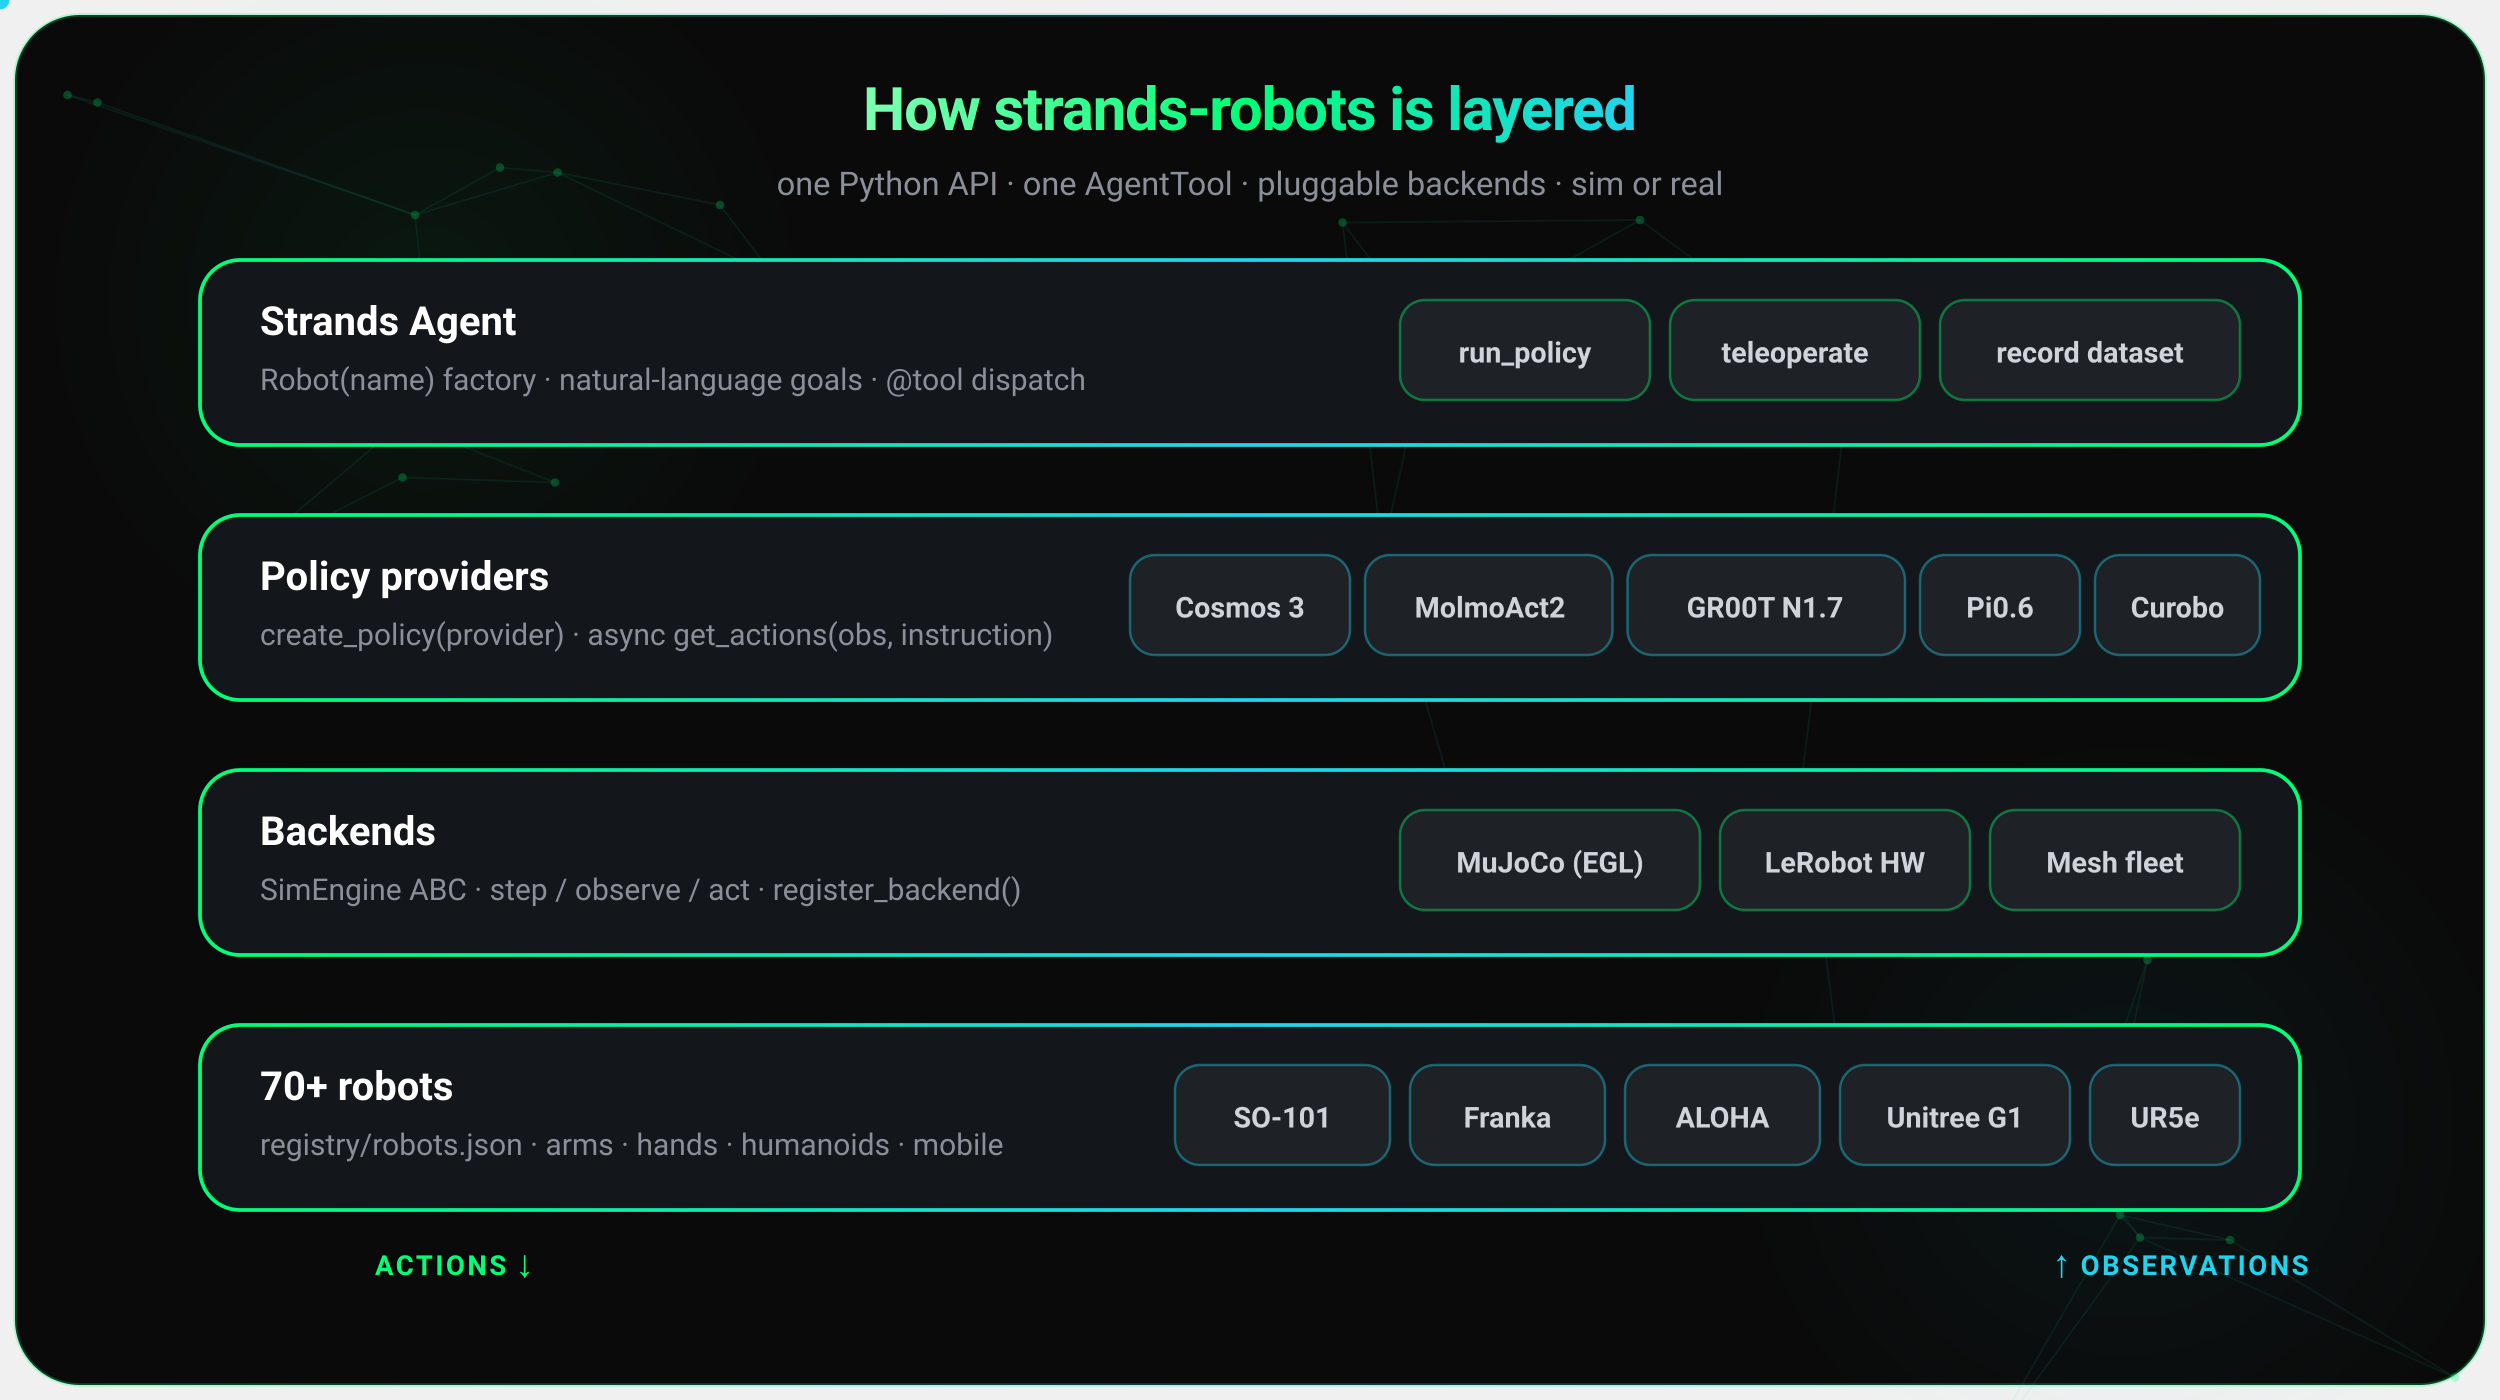
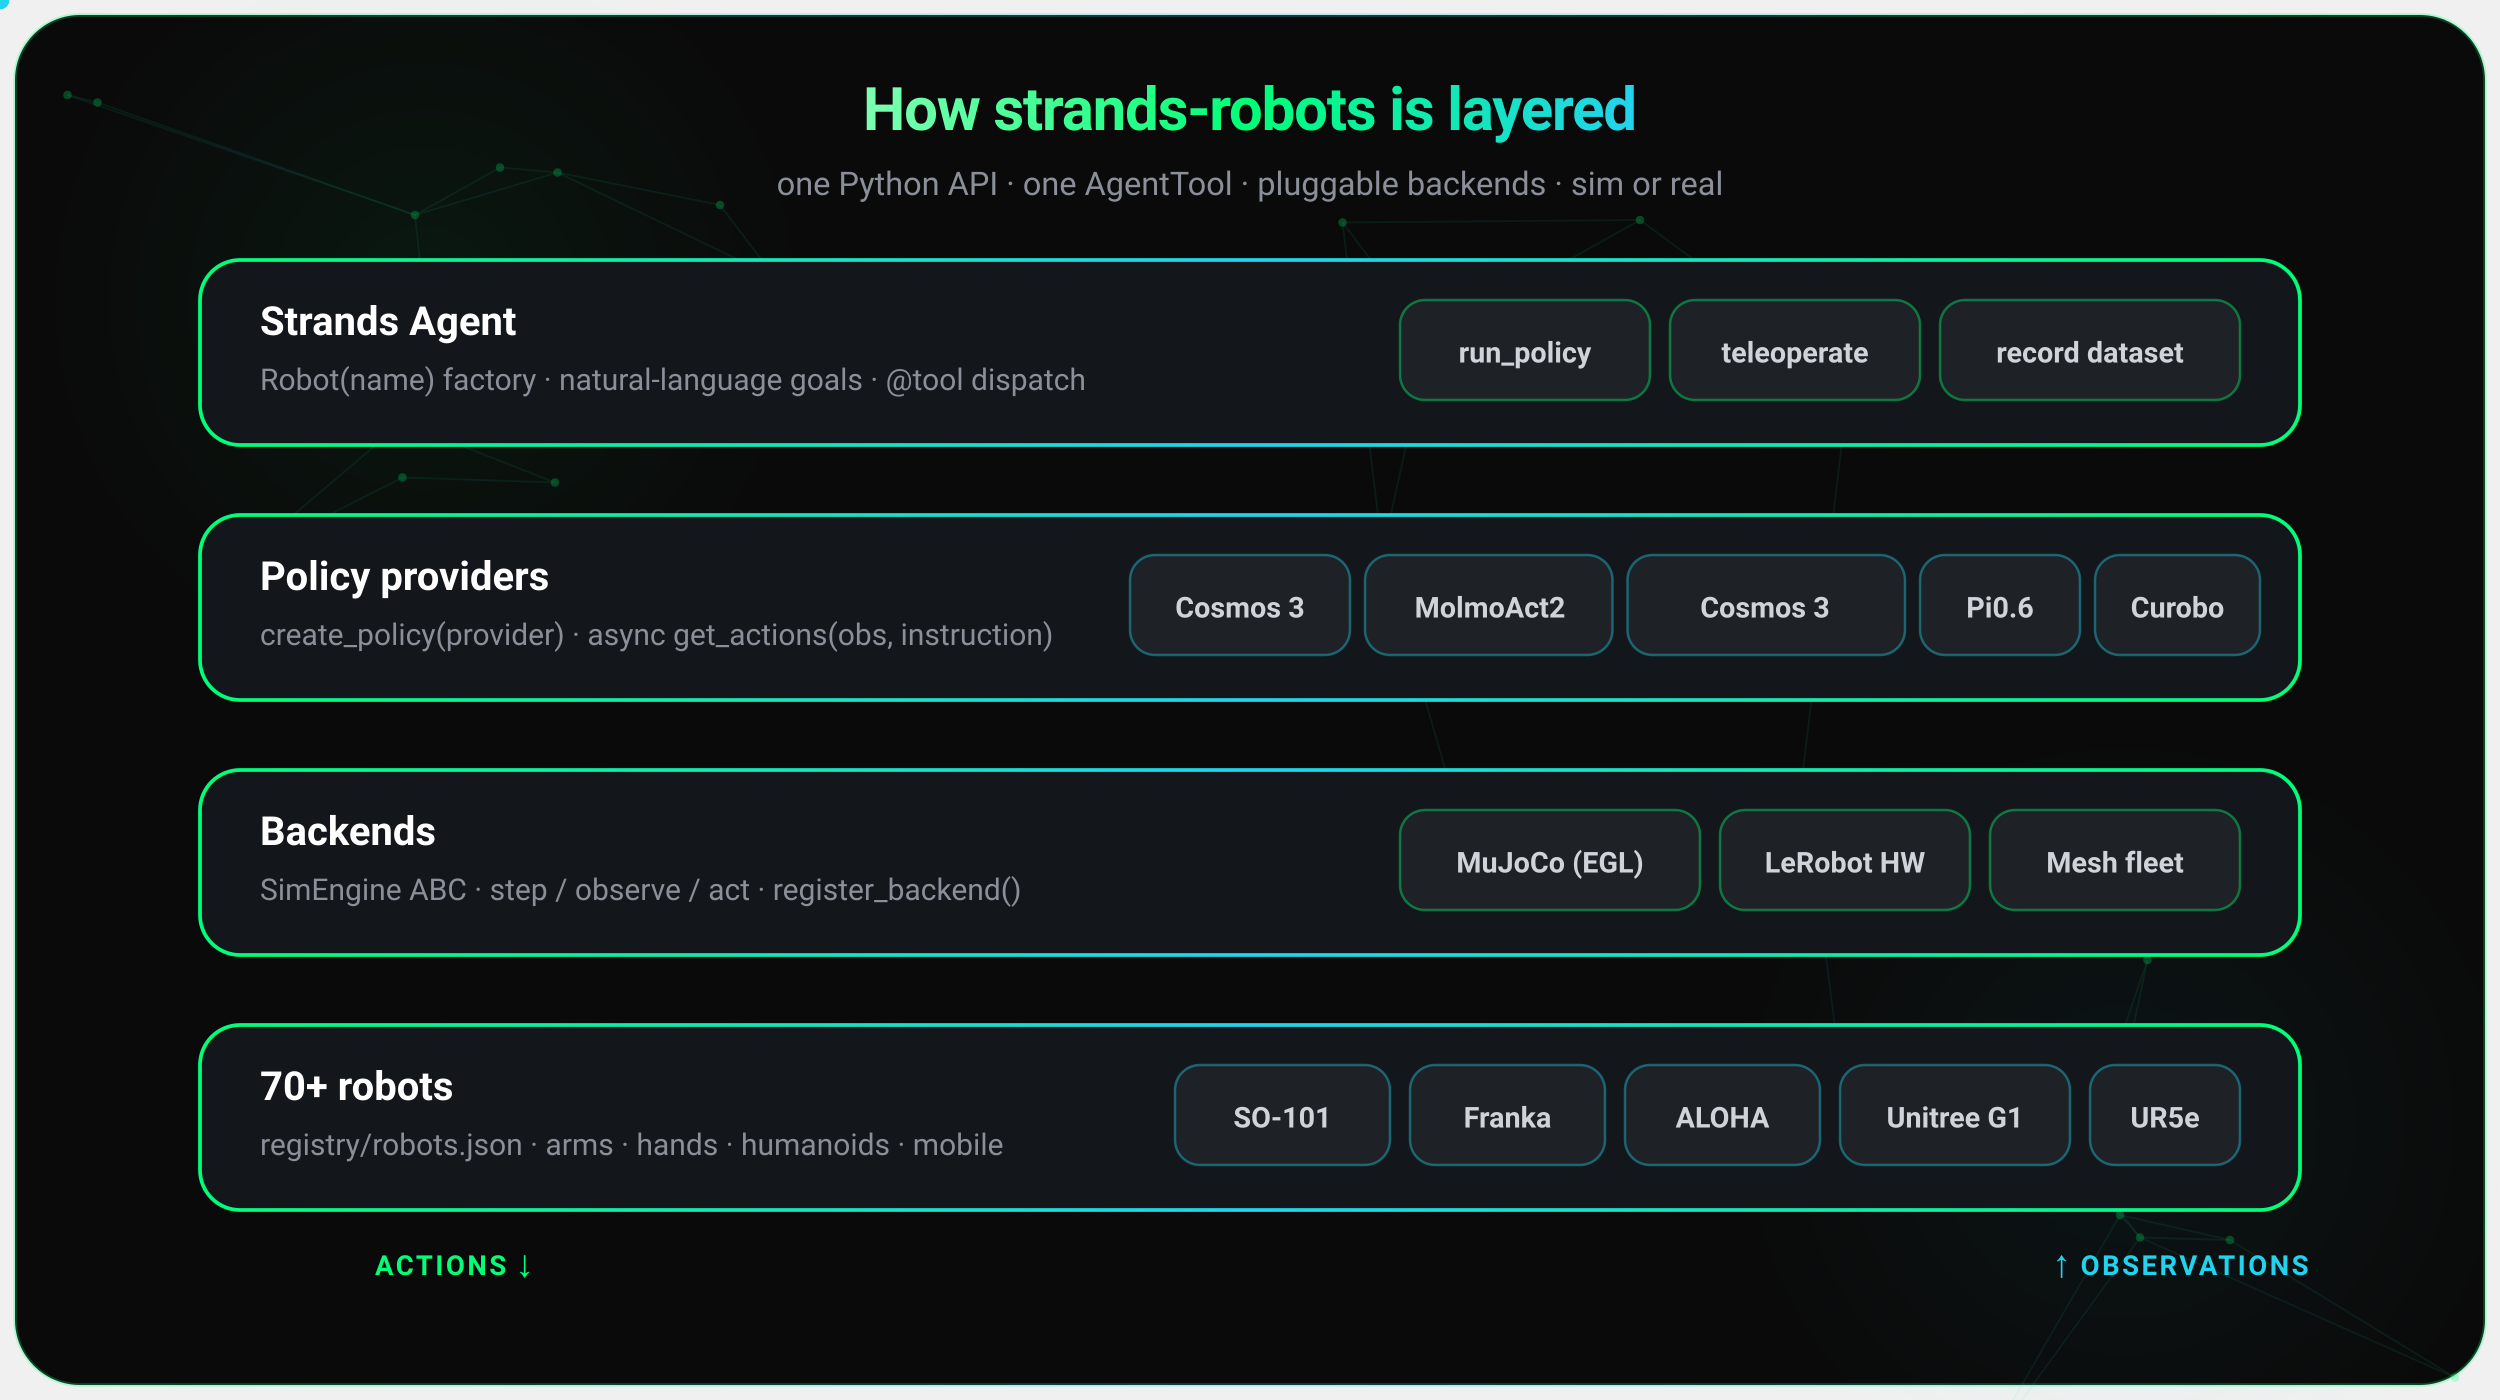
<svg xmlns="http://www.w3.org/2000/svg" viewBox="0 0 1000 560" width="1000" height="560" font-family="-apple-system, BlinkMacSystemFont, 'Segoe UI', Roboto, Helvetica, Arial, sans-serif">
  <defs>
    <linearGradient id="ax" x1="0" y1="0" x2="1" y2="0">
      <stop offset="0" stop-color="#00FF77" />
      <stop offset="0.5" stop-color="#22D3EE" />
      <stop offset="1" stop-color="#00FF77" />
      <animateTransform attributeName="gradientTransform" type="translate" values="-0.3 0; 0.3 0; -0.3 0" dur="8s" repeatCount="indefinite" />
    </linearGradient>
    <linearGradient id="axTitle" x1="0" y1="0" x2="1" y2="0">
      <stop offset="0" stop-color="#7CFFB0" />
      <stop offset="0.5" stop-color="#00FF77" />
      <stop offset="1" stop-color="#22D3EE" />
      <animateTransform attributeName="gradientTransform" type="translate" values="-0.4 0; 0.4 0; -0.4 0" dur="9s" repeatCount="indefinite" />
    </linearGradient>
    <radialGradient id="glowG" cx="0.5" cy="0.5" r="0.5">
      <stop offset="0" stop-color="#00FF77" stop-opacity="0.5" />
      <stop offset="1" stop-color="#00FF77" stop-opacity="0" />
    </radialGradient>
    <radialGradient id="glowC" cx="0.5" cy="0.5" r="0.5">
      <stop offset="0" stop-color="#22D3EE" stop-opacity="0.5" />
      <stop offset="1" stop-color="#22D3EE" stop-opacity="0" />
    </radialGradient>
  </defs>
  <rect x="6" y="6" width="988" height="548" rx="26" fill="#0a0a0a" />
  <rect x="6" y="6" width="988" height="548" rx="26" fill="none" stroke="url(#ax)" stroke-opacity="0.25" stroke-width="1.5" />
  <g opacity="0.5">
    <circle cx="170" cy="120" r="150" fill="url(#glowG)" opacity="0.22">
      <animateTransform attributeName="transform" type="translate" values="0 0; 38 28; 0 0" dur="22s" repeatCount="indefinite" />
    </circle>
    <circle cx="850" cy="450" r="155" fill="url(#glowC)" opacity="0.20">
      <animateTransform attributeName="transform" type="translate" values="0 0; -38 -30; 0 0" dur="26s" repeatCount="indefinite" />
    </circle>
    <line x1="200" y1="67" x2="166" y2="86" stroke="url(#ax)" stroke-width="0.7" stroke-opacity="0.16">
      <animate attributeName="stroke-opacity" values="0.04;0.28;0.04" dur="6s" begin="0.0s" repeatCount="indefinite" />
    </line>
    <line x1="200" y1="67" x2="223" y2="69" stroke="url(#ax)" stroke-width="0.7" stroke-opacity="0.16">
      <animate attributeName="stroke-opacity" values="0.04;0.28;0.04" dur="7s" begin="0.6s" repeatCount="indefinite" />
    </line>
    <line x1="39" y1="41" x2="27" y2="38" stroke="url(#ax)" stroke-width="0.7" stroke-opacity="0.16">
      <animate attributeName="stroke-opacity" values="0.04;0.28;0.04" dur="8s" begin="1.2s" repeatCount="indefinite" />
    </line>
    <line x1="39" y1="41" x2="166" y2="86" stroke="url(#ax)" stroke-width="0.7" stroke-opacity="0.16">
      <animate attributeName="stroke-opacity" values="0.04;0.28;0.04" dur="9s" begin="1.8s" repeatCount="indefinite" />
    </line>
    <line x1="161" y1="191" x2="96" y2="224" stroke="url(#ax)" stroke-width="0.7" stroke-opacity="0.16">
      <animate attributeName="stroke-opacity" values="0.04;0.28;0.04" dur="10s" begin="2.4s" repeatCount="indefinite" />
    </line>
    <line x1="161" y1="191" x2="222" y2="193" stroke="url(#ax)" stroke-width="0.7" stroke-opacity="0.16">
      <animate attributeName="stroke-opacity" values="0.04;0.28;0.04" dur="11s" begin="0.0s" repeatCount="indefinite" />
    </line>
    <line x1="161" y1="191" x2="161" y2="169" stroke="url(#ax)" stroke-width="0.7" stroke-opacity="0.16">
      <animate attributeName="stroke-opacity" values="0.04;0.28;0.04" dur="12s" begin="0.6s" repeatCount="indefinite" />
    </line>
    <line x1="27" y1="38" x2="166" y2="86" stroke="url(#ax)" stroke-width="0.7" stroke-opacity="0.16">
      <animate attributeName="stroke-opacity" values="0.04;0.28;0.04" dur="6s" begin="1.2s" repeatCount="indefinite" />
    </line>
    <line x1="169" y1="114" x2="166" y2="86" stroke="url(#ax)" stroke-width="0.7" stroke-opacity="0.16">
      <animate attributeName="stroke-opacity" values="0.04;0.28;0.04" dur="7s" begin="1.8s" repeatCount="indefinite" />
    </line>
    <line x1="169" y1="114" x2="161" y2="169" stroke="url(#ax)" stroke-width="0.7" stroke-opacity="0.16">
      <animate attributeName="stroke-opacity" values="0.04;0.28;0.04" dur="8s" begin="2.4s" repeatCount="indefinite" />
    </line>
    <line x1="96" y1="224" x2="161" y2="169" stroke="url(#ax)" stroke-width="0.7" stroke-opacity="0.16">
      <animate attributeName="stroke-opacity" values="0.04;0.28;0.04" dur="9s" begin="0.0s" repeatCount="indefinite" />
    </line>
    <line x1="166" y1="86" x2="223" y2="69" stroke="url(#ax)" stroke-width="0.7" stroke-opacity="0.16">
      <animate attributeName="stroke-opacity" values="0.04;0.28;0.04" dur="10s" begin="0.6s" repeatCount="indefinite" />
    </line>
    <line x1="223" y1="69" x2="288" y2="82" stroke="url(#ax)" stroke-width="0.7" stroke-opacity="0.16">
      <animate attributeName="stroke-opacity" values="0.04;0.28;0.04" dur="11s" begin="1.2s" repeatCount="indefinite" />
    </line>
    <line x1="223" y1="69" x2="310" y2="111" stroke="url(#ax)" stroke-width="0.7" stroke-opacity="0.16">
      <animate attributeName="stroke-opacity" values="0.04;0.28;0.04" dur="12s" begin="1.8s" repeatCount="indefinite" />
    </line>
    <line x1="288" y1="82" x2="310" y2="111" stroke="url(#ax)" stroke-width="0.7" stroke-opacity="0.16">
      <animate attributeName="stroke-opacity" values="0.04;0.28;0.04" dur="6s" begin="2.4s" repeatCount="indefinite" />
    </line>
    <line x1="982" y1="551" x2="892" y2="496" stroke="url(#ax)" stroke-width="0.7" stroke-opacity="0.16">
      <animate attributeName="stroke-opacity" values="0.04;0.28;0.04" dur="7s" begin="0.0s" repeatCount="indefinite" />
    </line>
    <line x1="982" y1="551" x2="856" y2="495" stroke="url(#ax)" stroke-width="0.7" stroke-opacity="0.16">
      <animate attributeName="stroke-opacity" values="0.04;0.28;0.04" dur="8s" begin="0.6s" repeatCount="indefinite" />
    </line>
    <line x1="828" y1="474" x2="840" y2="474" stroke="url(#ax)" stroke-width="0.7" stroke-opacity="0.16">
      <animate attributeName="stroke-opacity" values="0.04;0.28;0.04" dur="9s" begin="1.2s" repeatCount="indefinite" />
    </line>
    <line x1="828" y1="474" x2="859" y2="384" stroke="url(#ax)" stroke-width="0.7" stroke-opacity="0.16">
      <animate attributeName="stroke-opacity" values="0.04;0.28;0.04" dur="10s" begin="1.8s" repeatCount="indefinite" />
    </line>
    <line x1="828" y1="474" x2="741" y2="465" stroke="url(#ax)" stroke-width="0.7" stroke-opacity="0.16">
      <animate attributeName="stroke-opacity" values="0.04;0.28;0.04" dur="11s" begin="2.4s" repeatCount="indefinite" />
    </line>
    <line x1="828" y1="474" x2="848" y2="486" stroke="url(#ax)" stroke-width="0.7" stroke-opacity="0.16">
      <animate attributeName="stroke-opacity" values="0.04;0.28;0.04" dur="12s" begin="0.0s" repeatCount="indefinite" />
    </line>
    <line x1="840" y1="474" x2="859" y2="384" stroke="url(#ax)" stroke-width="0.7" stroke-opacity="0.16">
      <animate attributeName="stroke-opacity" values="0.04;0.28;0.04" dur="6s" begin="0.6s" repeatCount="indefinite" />
    </line>
    <line x1="840" y1="474" x2="741" y2="465" stroke="url(#ax)" stroke-width="0.7" stroke-opacity="0.16">
      <animate attributeName="stroke-opacity" values="0.04;0.28;0.04" dur="7s" begin="1.2s" repeatCount="indefinite" />
    </line>
    <line x1="840" y1="474" x2="856" y2="495" stroke="url(#ax)" stroke-width="0.7" stroke-opacity="0.16">
      <animate attributeName="stroke-opacity" values="0.04;0.28;0.04" dur="8s" begin="1.8s" repeatCount="indefinite" />
    </line>
    <line x1="840" y1="474" x2="848" y2="486" stroke="url(#ax)" stroke-width="0.7" stroke-opacity="0.16">
      <animate attributeName="stroke-opacity" values="0.04;0.28;0.04" dur="9s" begin="2.4s" repeatCount="indefinite" />
    </line>
    <line x1="892" y1="496" x2="856" y2="495" stroke="url(#ax)" stroke-width="0.7" stroke-opacity="0.16">
      <animate attributeName="stroke-opacity" values="0.04;0.28;0.04" dur="10s" begin="0.0s" repeatCount="indefinite" />
    </line>
    <line x1="892" y1="496" x2="848" y2="486" stroke="url(#ax)" stroke-width="0.7" stroke-opacity="0.16">
      <animate attributeName="stroke-opacity" values="0.04;0.28;0.04" dur="11s" begin="0.6s" repeatCount="indefinite" />
    </line>
    <line x1="741" y1="465" x2="721" y2="310" stroke="url(#ax)" stroke-width="0.7" stroke-opacity="0.16">
      <animate attributeName="stroke-opacity" values="0.04;0.28;0.04" dur="12s" begin="1.2s" repeatCount="indefinite" />
    </line>
    <line x1="856" y1="495" x2="848" y2="486" stroke="url(#ax)" stroke-width="0.7" stroke-opacity="0.16">
      <animate attributeName="stroke-opacity" values="0.04;0.28;0.04" dur="6s" begin="1.8s" repeatCount="indefinite" />
    </line>
    <line x1="856" y1="495" x2="792" y2="583" stroke="url(#ax)" stroke-width="0.7" stroke-opacity="0.16">
      <animate attributeName="stroke-opacity" values="0.04;0.28;0.04" dur="7s" begin="2.4s" repeatCount="indefinite" />
    </line>
    <line x1="848" y1="486" x2="792" y2="583" stroke="url(#ax)" stroke-width="0.7" stroke-opacity="0.16">
      <animate attributeName="stroke-opacity" values="0.04;0.28;0.04" dur="8s" begin="0.0s" repeatCount="indefinite" />
    </line>
    <line x1="222" y1="193" x2="161" y2="169" stroke="url(#ax)" stroke-width="0.7" stroke-opacity="0.16">
      <animate attributeName="stroke-opacity" values="0.04;0.28;0.04" dur="9s" begin="0.6s" repeatCount="indefinite" />
    </line>
    <line x1="740" y1="150" x2="656" y2="88" stroke="url(#ax)" stroke-width="0.7" stroke-opacity="0.16">
      <animate attributeName="stroke-opacity" values="0.04;0.28;0.04" dur="10s" begin="1.2s" repeatCount="indefinite" />
    </line>
    <line x1="740" y1="150" x2="721" y2="310" stroke="url(#ax)" stroke-width="0.7" stroke-opacity="0.16">
      <animate attributeName="stroke-opacity" values="0.04;0.28;0.04" dur="11s" begin="1.8s" repeatCount="indefinite" />
    </line>
    <line x1="597" y1="373" x2="553" y2="221" stroke="url(#ax)" stroke-width="0.7" stroke-opacity="0.16">
      <animate attributeName="stroke-opacity" values="0.04;0.28;0.04" dur="12s" begin="2.4s" repeatCount="indefinite" />
    </line>
    <line x1="597" y1="373" x2="721" y2="310" stroke="url(#ax)" stroke-width="0.7" stroke-opacity="0.16">
      <animate attributeName="stroke-opacity" values="0.04;0.28;0.04" dur="6s" begin="0.0s" repeatCount="indefinite" />
    </line>
    <line x1="656" y1="88" x2="572" y2="135" stroke="url(#ax)" stroke-width="0.7" stroke-opacity="0.16">
      <animate attributeName="stroke-opacity" values="0.04;0.28;0.04" dur="7s" begin="0.6s" repeatCount="indefinite" />
    </line>
    <line x1="656" y1="88" x2="537" y2="89" stroke="url(#ax)" stroke-width="0.7" stroke-opacity="0.16">
      <animate attributeName="stroke-opacity" values="0.04;0.28;0.04" dur="8s" begin="1.2s" repeatCount="indefinite" />
    </line>
    <line x1="553" y1="221" x2="572" y2="135" stroke="url(#ax)" stroke-width="0.7" stroke-opacity="0.16">
      <animate attributeName="stroke-opacity" values="0.04;0.28;0.04" dur="9s" begin="1.8s" repeatCount="indefinite" />
    </line>
    <line x1="553" y1="221" x2="537" y2="89" stroke="url(#ax)" stroke-width="0.7" stroke-opacity="0.16">
      <animate attributeName="stroke-opacity" values="0.04;0.28;0.04" dur="10s" begin="2.4s" repeatCount="indefinite" />
    </line>
    <line x1="572" y1="135" x2="537" y2="89" stroke="url(#ax)" stroke-width="0.7" stroke-opacity="0.16">
      <animate attributeName="stroke-opacity" values="0.04;0.28;0.04" dur="11s" begin="0.0s" repeatCount="indefinite" />
    </line>
    <circle cx="200" cy="67" r="1.7" fill="#00FF77" opacity="0.5">
      <animate attributeName="opacity" values="0.12;0.6;0.12" dur="6s" begin="0.0s" repeatCount="indefinite" />
    </circle>
    <circle cx="39" cy="41" r="1.7" fill="#00FF77" opacity="0.5">
      <animate attributeName="opacity" values="0.12;0.6;0.12" dur="7s" begin="0.5s" repeatCount="indefinite" />
    </circle>
    <circle cx="161" cy="191" r="1.7" fill="#00FF77" opacity="0.5">
      <animate attributeName="opacity" values="0.12;0.6;0.12" dur="8s" begin="1.0s" repeatCount="indefinite" />
    </circle>
    <circle cx="27" cy="38" r="1.7" fill="#00FF77" opacity="0.5">
      <animate attributeName="opacity" values="0.12;0.6;0.12" dur="9s" begin="1.5s" repeatCount="indefinite" />
    </circle>
    <circle cx="169" cy="114" r="1.7" fill="#00FF77" opacity="0.5">
      <animate attributeName="opacity" values="0.12;0.6;0.12" dur="10s" begin="2.0s" repeatCount="indefinite" />
    </circle>
    <circle cx="96" cy="224" r="1.7" fill="#00FF77" opacity="0.5">
      <animate attributeName="opacity" values="0.12;0.6;0.12" dur="11s" begin="2.5s" repeatCount="indefinite" />
    </circle>
    <circle cx="166" cy="86" r="1.7" fill="#00FF77" opacity="0.5">
      <animate attributeName="opacity" values="0.12;0.6;0.12" dur="12s" begin="0.0s" repeatCount="indefinite" />
    </circle>
    <circle cx="223" cy="69" r="1.7" fill="#00FF77" opacity="0.5">
      <animate attributeName="opacity" values="0.12;0.6;0.12" dur="6s" begin="0.5s" repeatCount="indefinite" />
    </circle>
    <circle cx="288" cy="82" r="1.7" fill="#00FF77" opacity="0.5">
      <animate attributeName="opacity" values="0.12;0.6;0.12" dur="7s" begin="1.0s" repeatCount="indefinite" />
    </circle>
    <circle cx="982" cy="551" r="1.7" fill="#00FF77" opacity="0.5">
      <animate attributeName="opacity" values="0.12;0.6;0.12" dur="8s" begin="1.5s" repeatCount="indefinite" />
    </circle>
    <circle cx="828" cy="474" r="1.7" fill="#00FF77" opacity="0.5">
      <animate attributeName="opacity" values="0.12;0.6;0.12" dur="9s" begin="2.0s" repeatCount="indefinite" />
    </circle>
    <circle cx="840" cy="474" r="1.7" fill="#00FF77" opacity="0.5">
      <animate attributeName="opacity" values="0.12;0.6;0.12" dur="10s" begin="2.5s" repeatCount="indefinite" />
    </circle>
    <circle cx="859" cy="384" r="1.7" fill="#00FF77" opacity="0.5">
      <animate attributeName="opacity" values="0.12;0.6;0.12" dur="11s" begin="0.0s" repeatCount="indefinite" />
    </circle>
    <circle cx="892" cy="496" r="1.7" fill="#00FF77" opacity="0.5">
      <animate attributeName="opacity" values="0.12;0.6;0.12" dur="12s" begin="0.5s" repeatCount="indefinite" />
    </circle>
    <circle cx="741" cy="465" r="1.7" fill="#00FF77" opacity="0.5">
      <animate attributeName="opacity" values="0.12;0.6;0.12" dur="6s" begin="1.0s" repeatCount="indefinite" />
    </circle>
    <circle cx="856" cy="495" r="1.7" fill="#00FF77" opacity="0.5">
      <animate attributeName="opacity" values="0.12;0.6;0.12" dur="7s" begin="1.5s" repeatCount="indefinite" />
    </circle>
    <circle cx="848" cy="486" r="1.7" fill="#00FF77" opacity="0.5">
      <animate attributeName="opacity" values="0.12;0.6;0.12" dur="8s" begin="2.0s" repeatCount="indefinite" />
    </circle>
    <circle cx="792" cy="583" r="1.7" fill="#00FF77" opacity="0.5">
      <animate attributeName="opacity" values="0.12;0.6;0.12" dur="9s" begin="2.5s" repeatCount="indefinite" />
    </circle>
    <circle cx="222" cy="193" r="1.7" fill="#00FF77" opacity="0.5">
      <animate attributeName="opacity" values="0.12;0.6;0.12" dur="10s" begin="0.0s" repeatCount="indefinite" />
    </circle>
    <circle cx="740" cy="150" r="1.7" fill="#00FF77" opacity="0.5">
      <animate attributeName="opacity" values="0.12;0.6;0.12" dur="11s" begin="0.5s" repeatCount="indefinite" />
    </circle>
    <circle cx="161" cy="169" r="1.7" fill="#00FF77" opacity="0.5">
      <animate attributeName="opacity" values="0.12;0.6;0.12" dur="12s" begin="1.0s" repeatCount="indefinite" />
    </circle>
    <circle cx="597" cy="373" r="1.7" fill="#00FF77" opacity="0.5">
      <animate attributeName="opacity" values="0.12;0.6;0.12" dur="6s" begin="1.5s" repeatCount="indefinite" />
    </circle>
    <circle cx="656" cy="88" r="1.7" fill="#00FF77" opacity="0.5">
      <animate attributeName="opacity" values="0.12;0.6;0.12" dur="7s" begin="2.0s" repeatCount="indefinite" />
    </circle>
    <circle cx="310" cy="111" r="1.7" fill="#00FF77" opacity="0.5">
      <animate attributeName="opacity" values="0.12;0.6;0.12" dur="8s" begin="2.5s" repeatCount="indefinite" />
    </circle>
    <circle cx="553" cy="221" r="1.7" fill="#00FF77" opacity="0.5">
      <animate attributeName="opacity" values="0.12;0.6;0.12" dur="9s" begin="0.0s" repeatCount="indefinite" />
    </circle>
    <circle cx="721" cy="310" r="1.7" fill="#00FF77" opacity="0.5">
      <animate attributeName="opacity" values="0.12;0.6;0.12" dur="10s" begin="0.5s" repeatCount="indefinite" />
    </circle>
    <circle cx="572" cy="135" r="1.7" fill="#00FF77" opacity="0.5">
      <animate attributeName="opacity" values="0.12;0.6;0.12" dur="11s" begin="1.0s" repeatCount="indefinite" />
    </circle>
    <circle cx="537" cy="89" r="1.7" fill="#00FF77" opacity="0.5">
      <animate attributeName="opacity" values="0.12;0.6;0.12" dur="12s" begin="1.5s" repeatCount="indefinite" />
    </circle>
  </g>
  <text x="500" y="52" text-anchor="middle" font-size="24" font-weight="700" fill="url(#axTitle)" letter-spacing="-0.5">How strands-robots is layered</text>
  <text x="500" y="78" text-anchor="middle" font-size="13" fill="#8a8f99">one Python API · one AgentTool · pluggable backends · sim or real</text>
  <g>
    <rect x="80" y="104" width="840" height="74" rx="16" fill="#13161a" stroke="url(#ax)" stroke-width="1.5" />
    <text x="104" y="134" font-size="16" font-weight="700" fill="#ffffff">Strands Agent</text>
    <text x="104" y="156" font-size="12" fill="#8a8f99">Robot(name) factory · natural-language goals · @tool dispatch</text>
    <g font-size="11.5" font-weight="600" fill="#cfd3da">
      <rect x="560" y="120" width="100" height="40" rx="10" fill="#ffffff" fill-opacity="0.05" stroke="#00FF77" stroke-opacity="0.4" />
      <text x="610" y="145" text-anchor="middle">run_policy</text>
      <rect x="668" y="120" width="100" height="40" rx="10" fill="#ffffff" fill-opacity="0.05" stroke="#00FF77" stroke-opacity="0.4" />
      <text x="718" y="145" text-anchor="middle">teleoperate</text>
      <rect x="776" y="120" width="120" height="40" rx="10" fill="#ffffff" fill-opacity="0.05" stroke="#00FF77" stroke-opacity="0.4" />
      <text x="836" y="145" text-anchor="middle">record dataset</text>
    </g>
  </g>
  <g>
    <rect x="80" y="206" width="840" height="74" rx="16" fill="#13161a" stroke="url(#ax)" stroke-width="1.5" />
    <text x="104" y="236" font-size="16" font-weight="700" fill="#ffffff">Policy providers</text>
    <text x="104" y="258" font-size="12" fill="#8a8f99">create_policy(provider) · async get_actions(obs, instruction)</text>
    <g font-size="11.5" font-weight="600" fill="#cfd3da">
      <rect x="452" y="222" width="88" height="40" rx="10" fill="#ffffff" fill-opacity="0.05" stroke="#22D3EE" stroke-opacity="0.4" />
      <text x="496" y="247" text-anchor="middle">Cosmos 3</text>
      <rect x="546" y="222" width="99" height="40" rx="10" fill="#ffffff" fill-opacity="0.05" stroke="#22D3EE" stroke-opacity="0.4" />
      <text x="596" y="247" text-anchor="middle">MolmoAct2</text>
      <rect x="651" y="222" width="111" height="40" rx="10" fill="#ffffff" fill-opacity="0.05" stroke="#22D3EE" stroke-opacity="0.4" />
-       <text x="706" y="247" text-anchor="middle">GR00T N1.7</text>
+       <text x="706" y="247" text-anchor="middle">Cosmos 3</text>
      <rect x="768" y="222" width="64" height="40" rx="10" fill="#ffffff" fill-opacity="0.05" stroke="#22D3EE" stroke-opacity="0.4" />
      <text x="800" y="247" text-anchor="middle">Pi0.6</text>
      <rect x="838" y="222" width="66" height="40" rx="10" fill="#ffffff" fill-opacity="0.05" stroke="#22D3EE" stroke-opacity="0.4" />
      <text x="871" y="247" text-anchor="middle">Curobo</text>
    </g>
  </g>
  <g>
    <rect x="80" y="308" width="840" height="74" rx="16" fill="#13161a" stroke="url(#ax)" stroke-width="1.5" />
    <text x="104" y="338" font-size="16" font-weight="700" fill="#ffffff">Backends</text>
    <text x="104" y="360" font-size="12" fill="#8a8f99">SimEngine ABC · step / observe / act · register_backend()</text>
    <g font-size="11.5" font-weight="600" fill="#cfd3da">
      <rect x="560" y="324" width="120" height="40" rx="10" fill="#ffffff" fill-opacity="0.05" stroke="#00FF77" stroke-opacity="0.4" />
      <text x="620" y="349" text-anchor="middle">MuJoCo (EGL)</text>
      <rect x="688" y="324" width="100" height="40" rx="10" fill="#ffffff" fill-opacity="0.05" stroke="#00FF77" stroke-opacity="0.4" />
      <text x="738" y="349" text-anchor="middle">LeRobot HW</text>
      <rect x="796" y="324" width="100" height="40" rx="10" fill="#ffffff" fill-opacity="0.05" stroke="#00FF77" stroke-opacity="0.4" />
      <text x="846" y="349" text-anchor="middle">Mesh fleet</text>
    </g>
  </g>
  <g>
    <rect x="80" y="410" width="840" height="74" rx="16" fill="#13161a" stroke="url(#ax)" stroke-width="1.5" />
    <text x="104" y="440" font-size="16" font-weight="700" fill="#ffffff">70+ robots</text>
    <text x="104" y="462" font-size="12" fill="#8a8f99">registry/robots.json · arms · hands · humanoids · mobile</text>
    <g font-size="11.5" font-weight="600" fill="#cfd3da">
      <rect x="470" y="426" width="86" height="40" rx="10" fill="#ffffff" fill-opacity="0.05" stroke="#22D3EE" stroke-opacity="0.4" />
      <text x="513" y="451" text-anchor="middle">SO-101</text>
      <rect x="564" y="426" width="78" height="40" rx="10" fill="#ffffff" fill-opacity="0.05" stroke="#22D3EE" stroke-opacity="0.4" />
      <text x="603" y="451" text-anchor="middle">Franka</text>
      <rect x="650" y="426" width="78" height="40" rx="10" fill="#ffffff" fill-opacity="0.05" stroke="#22D3EE" stroke-opacity="0.4" />
      <text x="689" y="451" text-anchor="middle">ALOHA</text>
      <rect x="736" y="426" width="92" height="40" rx="10" fill="#ffffff" fill-opacity="0.05" stroke="#22D3EE" stroke-opacity="0.4" />
      <text x="782" y="451" text-anchor="middle">Unitree G1</text>
      <rect x="836" y="426" width="60" height="40" rx="10" fill="#ffffff" fill-opacity="0.05" stroke="#22D3EE" stroke-opacity="0.4" />
      <text x="866" y="451" text-anchor="middle">UR5e</text>
    </g>
  </g>
  <g stroke="url(#ax)" stroke-opacity="0.32" stroke-width="2" stroke-dasharray="6 8">
    <line x1="180" y1="178" x2="180" y2="206">
      <animate attributeName="stroke-dashoffset" values="28;0" dur="1s" repeatCount="indefinite" />
    </line>
    <line x1="180" y1="280" x2="180" y2="308">
      <animate attributeName="stroke-dashoffset" values="28;0" dur="1s" repeatCount="indefinite" />
    </line>
    <line x1="180" y1="382" x2="180" y2="410">
      <animate attributeName="stroke-dashoffset" values="28;0" dur="1s" repeatCount="indefinite" />
    </line>
  </g>
  <g>
    <circle r="3.6" fill="#00FF77">
      <animateMotion dur="3s" begin="0.0s" repeatCount="indefinite" path="M162,116 L162,474" />
      <animate attributeName="opacity" values="0;1;1;0" dur="3s" begin="0.0s" repeatCount="indefinite" />
    </circle>
    <circle r="3.6" fill="#00FF77">
      <animateMotion dur="3s" begin="1.0s" repeatCount="indefinite" path="M180,116 L180,474" />
      <animate attributeName="opacity" values="0;1;1;0" dur="3s" begin="1.0s" repeatCount="indefinite" />
    </circle>
    <circle r="3.6" fill="#00FF77">
      <animateMotion dur="3s" begin="2.0s" repeatCount="indefinite" path="M198,116 L198,474" />
      <animate attributeName="opacity" values="0;1;1;0" dur="3s" begin="2.0s" repeatCount="indefinite" />
    </circle>
  </g>
  <g stroke="url(#ax)" stroke-opacity="0.32" stroke-width="2" stroke-dasharray="6 8">
    <line x1="860" y1="410" x2="860" y2="382">
      <animate attributeName="stroke-dashoffset" values="0;28" dur="1s" repeatCount="indefinite" />
    </line>
    <line x1="860" y1="308" x2="860" y2="280">
      <animate attributeName="stroke-dashoffset" values="0;28" dur="1s" repeatCount="indefinite" />
    </line>
    <line x1="860" y1="206" x2="860" y2="178">
      <animate attributeName="stroke-dashoffset" values="0;28" dur="1s" repeatCount="indefinite" />
    </line>
  </g>
  <g>
    <circle r="3.6" fill="#22D3EE">
      <animateMotion dur="3s" begin="0.5s" repeatCount="indefinite" path="M842,474 L842,116" />
      <animate attributeName="opacity" values="0;1;1;0" dur="3s" begin="0.5s" repeatCount="indefinite" />
    </circle>
    <circle r="3.6" fill="#22D3EE">
      <animateMotion dur="3s" begin="1.5s" repeatCount="indefinite" path="M860,474 L860,116" />
      <animate attributeName="opacity" values="0;1;1;0" dur="3s" begin="1.5s" repeatCount="indefinite" />
    </circle>
    <circle r="3.6" fill="#22D3EE">
      <animateMotion dur="3s" begin="2.5s" repeatCount="indefinite" path="M878,474 L878,116" />
      <animate attributeName="opacity" values="0;1;1;0" dur="3s" begin="2.5s" repeatCount="indefinite" />
    </circle>
  </g>
  <text x="150" y="510" font-size="11" font-weight="700" fill="#00FF77" letter-spacing="1">ACTIONS ↓</text>
  <text x="822" y="510" font-size="11" font-weight="700" fill="#22D3EE" letter-spacing="1">↑ OBSERVATIONS</text>
</svg>
